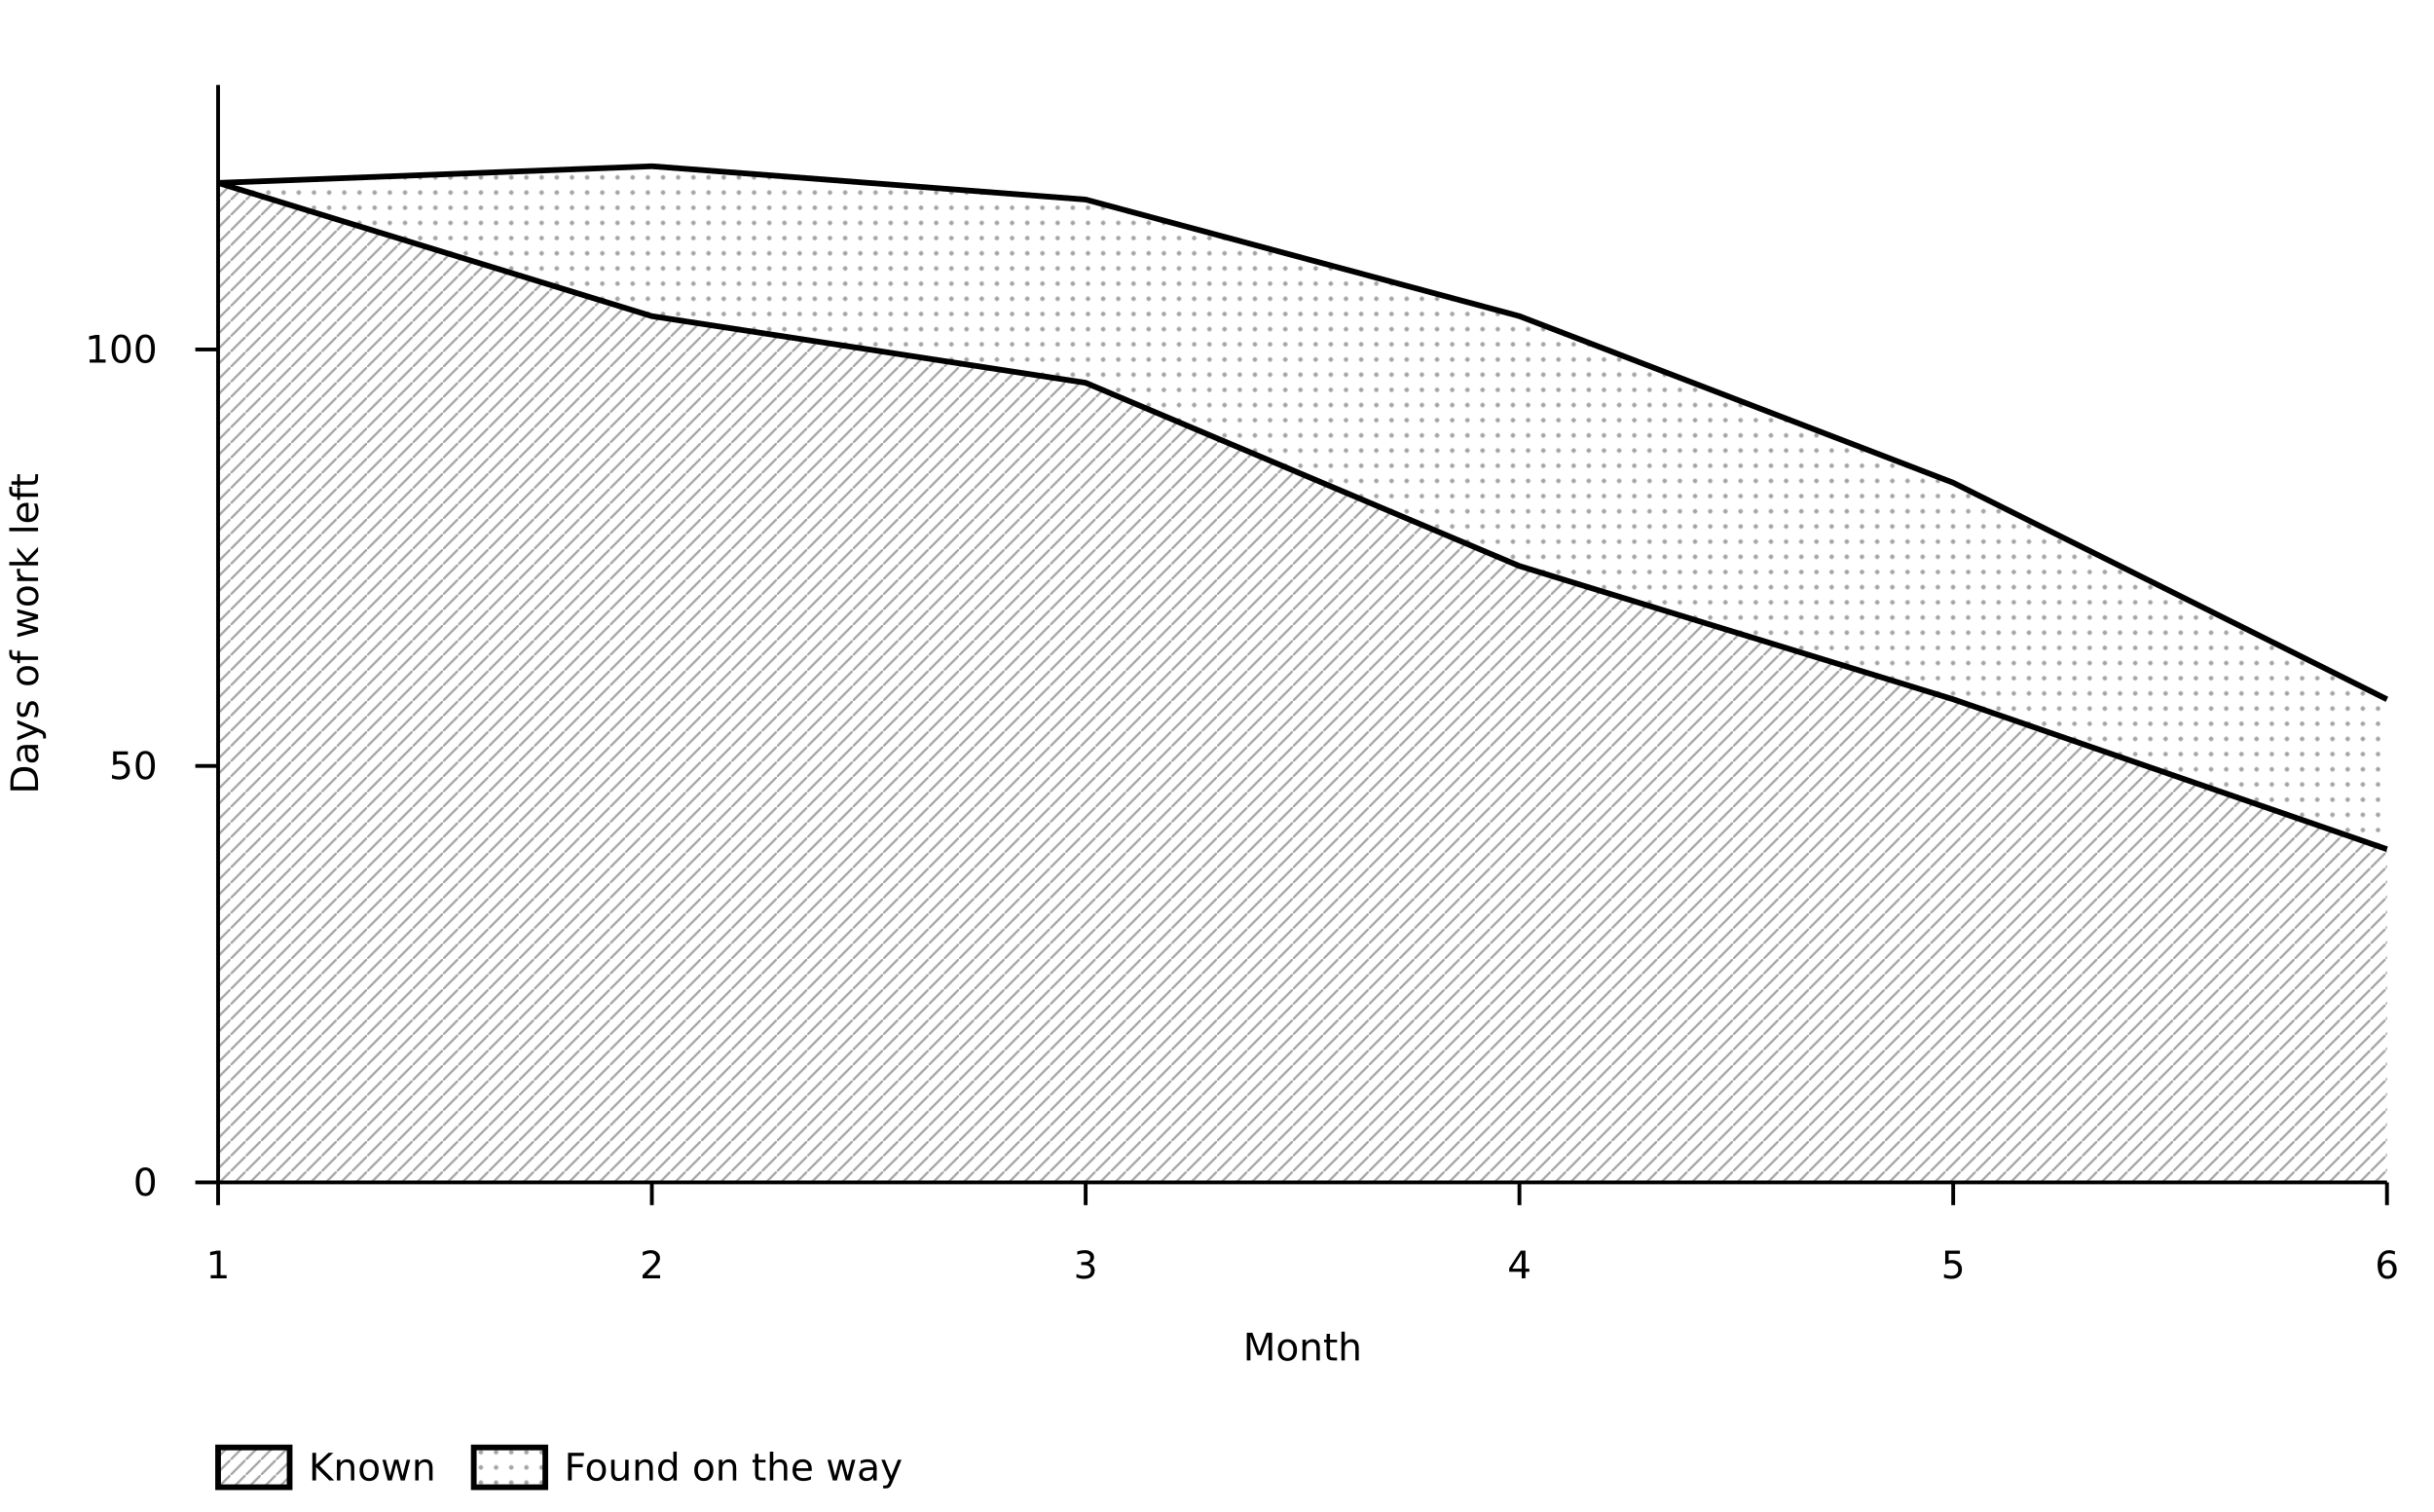
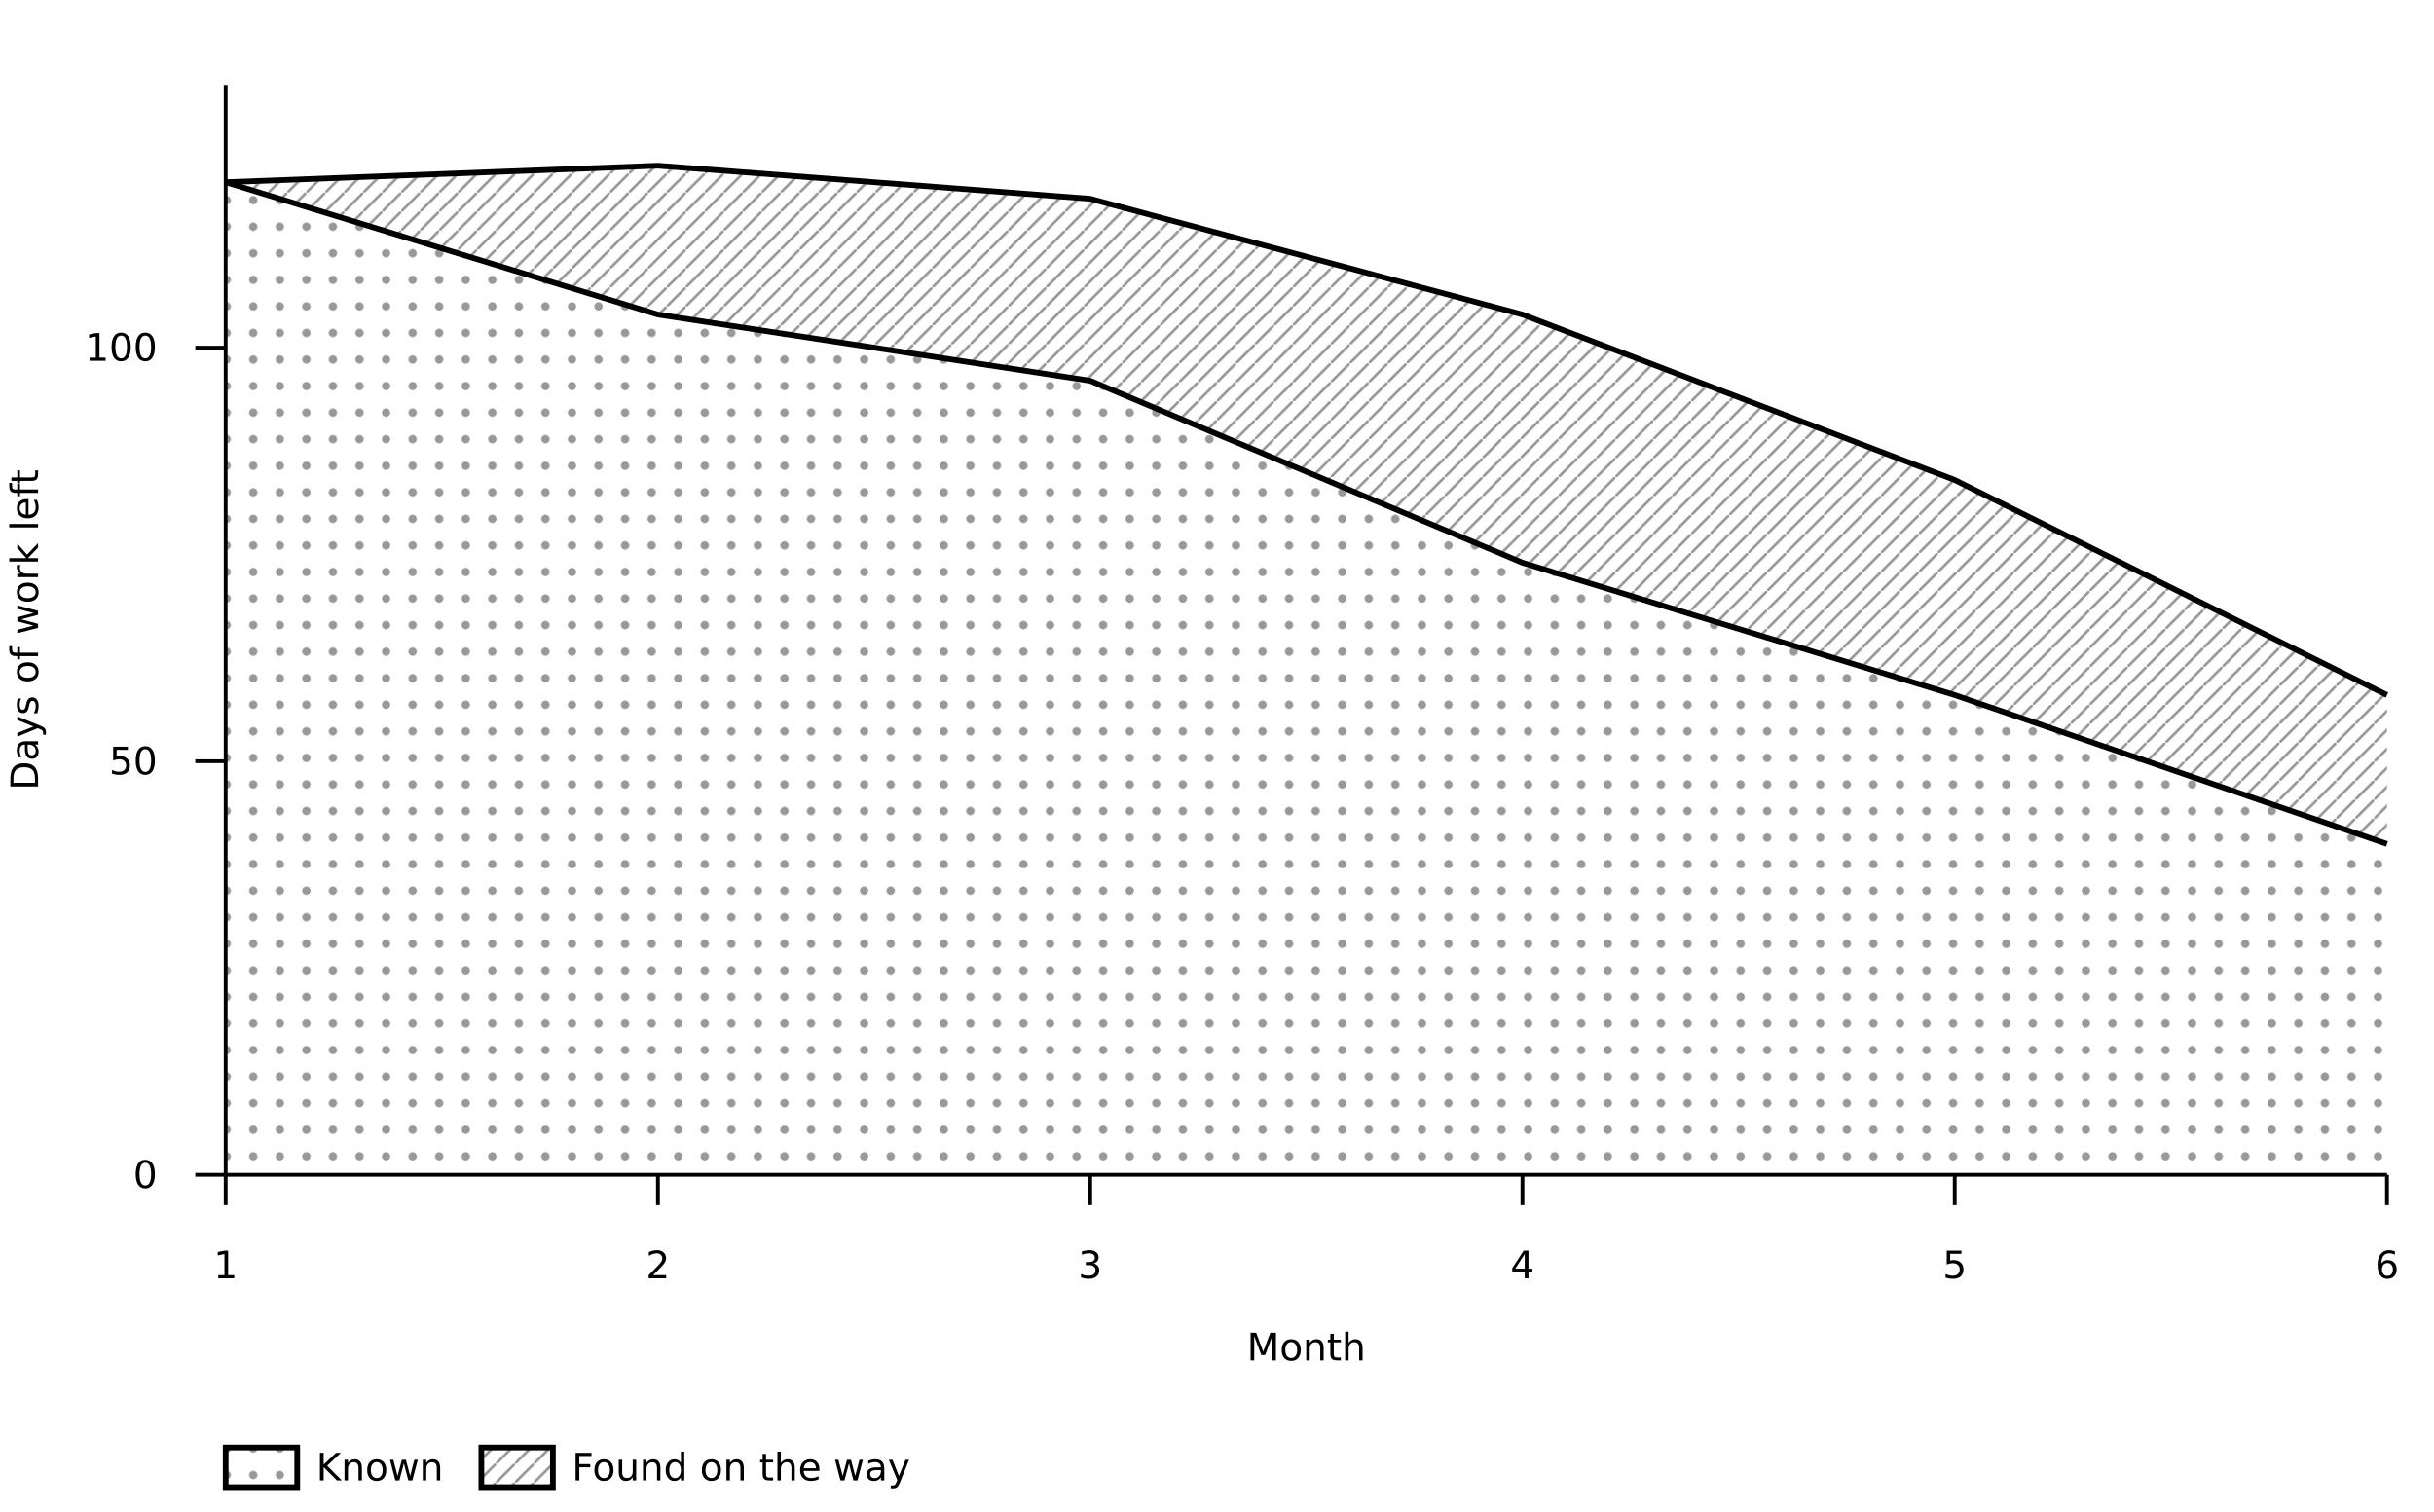
- <svg xmlns="http://www.w3.org/2000/svg" viewBox="-0.75 -0.75 641.5 398.3" role="img" aria-labelledby="ds3655b1630e-title ds3655b1630e-desc">
+ <svg xmlns="http://www.w3.org/2000/svg" viewBox="-0.75 -0.75 641.5 398.3" role="img" aria-labelledby="dsb910075819-title dsb910075819-desc">
  <defs>
-     <pattern id="ds3655b1630e-dots" width="4" height="4" patternUnits="userSpaceOnUse">
-       <circle cx="2" cy="2" r="0.6" fill="currentColor" fill-opacity="0.35" />
+     <pattern id="dsb910075819-dots" width="7" height="7" patternUnits="userSpaceOnUse">
+       <circle cx="3" cy="3" r="1.1" fill="currentColor" fill-opacity="0.4" />
    </pattern>
-     <pattern id="ds3655b1630e-hatch" width="4" height="4" patternUnits="userSpaceOnUse">
-       <path d="M 0 4 L 4 0" stroke="currentColor" stroke-width="0.6" stroke-opacity="0.35" />
+     <pattern id="dsb910075819-hatch" width="5" height="5" patternUnits="userSpaceOnUse">
+       <path d="M 0 5 L 5 0" stroke="currentColor" stroke-width="0.7" stroke-opacity="0.4" />
    </pattern>
  </defs>
-   <polygon points="56.728,47.456 171.054,82.579 285.38,100.14 399.707,148.434 514.033,183.557 628.359,223.071 628.359,310.878 514.033,310.878 399.707,310.878 285.38,310.878 171.054,310.878 56.728,310.878" fill="url(#ds3655b1630e-hatch)" stroke="none" />
-   <path d="M 56.728 47.456 L 171.054 82.579 L 285.38 100.14 L 399.707 148.434 L 514.033 183.557 L 628.359 223.071" fill="none" stroke="currentColor" stroke-width="1.5" />
-   <polygon points="56.728,47.456 171.054,43.066 285.38,51.846 399.707,82.579 514.033,126.483 628.359,183.557 628.359,223.071 514.033,183.557 399.707,148.434 285.38,100.14 171.054,82.579 56.728,47.456" fill="url(#ds3655b1630e-dots)" stroke="none" />
-   <path d="M 56.728 47.456 L 171.054 43.066 L 285.38 51.846 L 399.707 82.579 L 514.033 126.483 L 628.359 183.557" fill="none" stroke="currentColor" stroke-width="1.5" />
-   <path d="M 56.728 21.641 L 56.728 310.878" fill="none" stroke="currentColor" stroke-width="1" />
-   <path d="M 56.728 310.878 L 628.359 310.878" fill="none" stroke="currentColor" stroke-width="1" />
-   <path d="M 56.728 310.878 L 56.728 316.878" fill="none" stroke="currentColor" stroke-width="1" />
-   <path d="M 171.054 310.878 L 171.054 316.878" fill="none" stroke="currentColor" stroke-width="1" />
-   <path d="M 285.38 310.878 L 285.38 316.878" fill="none" stroke="currentColor" stroke-width="1" />
-   <path d="M 399.707 310.878 L 399.707 316.878" fill="none" stroke="currentColor" stroke-width="1" />
-   <path d="M 514.033 310.878 L 514.033 316.878" fill="none" stroke="currentColor" stroke-width="1" />
-   <path d="M 628.359 310.878 L 628.359 316.878" fill="none" stroke="currentColor" stroke-width="1" />
-   <path d="M 50.728 310.878 L 56.728 310.878" fill="none" stroke="currentColor" stroke-width="1" />
-   <path d="M 50.728 201.119 L 56.728 201.119" fill="none" stroke="currentColor" stroke-width="1" />
-   <path d="M 50.728 91.36 L 56.728 91.36" fill="none" stroke="currentColor" stroke-width="1" />
-   <text x="56.728" y="336.16" font-family="'DejaVu Sans', sans-serif" font-size="10" fill="currentColor" text-anchor="middle">1</text>
-   <text x="171.054" y="336.16" font-family="'DejaVu Sans', sans-serif" font-size="10" fill="currentColor" text-anchor="middle">2</text>
-   <text x="285.38" y="336.16" font-family="'DejaVu Sans', sans-serif" font-size="10" fill="currentColor" text-anchor="middle">3</text>
-   <text x="399.707" y="336.16" font-family="'DejaVu Sans', sans-serif" font-size="10" fill="currentColor" text-anchor="middle">4</text>
-   <text x="514.033" y="336.16" font-family="'DejaVu Sans', sans-serif" font-size="10" fill="currentColor" text-anchor="middle">5</text>
+   <polygon points="58.728,47.277 172.654,82.158 286.58,99.598 400.507,147.558 514.433,182.438 628.359,221.678 628.359,308.878 514.433,308.878 400.507,308.878 286.58,308.878 172.654,308.878 58.728,308.878" fill="url(#dsb910075819-dots)" stroke="none" />
+   <path d="M 58.728 47.277 L 172.654 82.158 L 286.58 99.598 L 400.507 147.558 L 514.433 182.438 L 628.359 221.678" fill="none" stroke="currentColor" stroke-width="1.5" />
+   <polygon points="58.728,47.277 172.654,42.917 286.58,51.637 400.507,82.158 514.433,125.758 628.359,182.438 628.359,221.678 514.433,182.438 400.507,147.558 286.58,99.598 172.654,82.158 58.728,47.277" fill="url(#dsb910075819-hatch)" stroke="none" />
+   <path d="M 58.728 47.277 L 172.654 42.917 L 286.58 51.637 L 400.507 82.158 L 514.433 125.758 L 628.359 182.438" fill="none" stroke="currentColor" stroke-width="1.5" />
+   <path d="M 58.728 21.641 L 58.728 308.878" fill="none" stroke="currentColor" stroke-width="1" />
+   <path d="M 58.728 308.878 L 628.359 308.878" fill="none" stroke="currentColor" stroke-width="1" />
+   <path d="M 58.728 308.878 L 58.728 316.878" fill="none" stroke="currentColor" stroke-width="1" />
+   <path d="M 172.654 308.878 L 172.654 316.878" fill="none" stroke="currentColor" stroke-width="1" />
+   <path d="M 286.58 308.878 L 286.58 316.878" fill="none" stroke="currentColor" stroke-width="1" />
+   <path d="M 400.507 308.878 L 400.507 316.878" fill="none" stroke="currentColor" stroke-width="1" />
+   <path d="M 514.433 308.878 L 514.433 316.878" fill="none" stroke="currentColor" stroke-width="1" />
+   <path d="M 628.359 308.878 L 628.359 316.878" fill="none" stroke="currentColor" stroke-width="1" />
+   <path d="M 50.728 308.878 L 58.728 308.878" fill="none" stroke="currentColor" stroke-width="1" />
+   <path d="M 50.728 199.878 L 58.728 199.878" fill="none" stroke="currentColor" stroke-width="1" />
+   <path d="M 50.728 90.878 L 58.728 90.878" fill="none" stroke="currentColor" stroke-width="1" />
+   <text x="58.728" y="336.16" font-family="'DejaVu Sans', sans-serif" font-size="10" fill="currentColor" text-anchor="middle">1</text>
+   <text x="172.654" y="336.16" font-family="'DejaVu Sans', sans-serif" font-size="10" fill="currentColor" text-anchor="middle">2</text>
+   <text x="286.58" y="336.16" font-family="'DejaVu Sans', sans-serif" font-size="10" fill="currentColor" text-anchor="middle">3</text>
+   <text x="400.507" y="336.16" font-family="'DejaVu Sans', sans-serif" font-size="10" fill="currentColor" text-anchor="middle">4</text>
+   <text x="514.433" y="336.16" font-family="'DejaVu Sans', sans-serif" font-size="10" fill="currentColor" text-anchor="middle">5</text>
  <text x="628.359" y="336.16" font-family="'DejaVu Sans', sans-serif" font-size="10" fill="currentColor" text-anchor="middle">6</text>
-   <text x="40.728" y="314.34" font-family="'DejaVu Sans', sans-serif" font-size="10" fill="currentColor" text-anchor="end">0</text>
-   <text x="40.728" y="204.581" font-family="'DejaVu Sans', sans-serif" font-size="10" fill="currentColor" text-anchor="end">50</text>
-   <text x="40.728" y="94.822" font-family="'DejaVu Sans', sans-serif" font-size="10" fill="currentColor" text-anchor="end">100</text>
-   <text x="342.543" y="357.801" font-family="'DejaVu Sans', sans-serif" font-size="10" fill="currentColor" text-anchor="middle">Month</text>
-   <text x="9.282" y="166.259" font-family="'DejaVu Sans', sans-serif" font-size="10" fill="currentColor" text-anchor="middle" transform="rotate(-90 9.282 166.259)">Days of work left</text>
-   <polygon points="56.728,380.741 75.585,380.741 75.585,391.218 56.728,391.218" fill="url(#ds3655b1630e-hatch)" stroke="currentColor" stroke-width="1.5" />
-   <text x="80.585" y="389.442" font-family="'DejaVu Sans', sans-serif" font-size="10" fill="currentColor">Known</text>
-   <polygon points="124.116,380.741 142.973,380.741 142.973,391.218 124.116,391.218" fill="url(#ds3655b1630e-dots)" stroke="currentColor" stroke-width="1.5" />
-   <text x="147.973" y="389.442" font-family="'DejaVu Sans', sans-serif" font-size="10" fill="currentColor">Found on the way</text>
+   <text x="40.728" y="312.34" font-family="'DejaVu Sans', sans-serif" font-size="10" fill="currentColor" text-anchor="end">0</text>
+   <text x="40.728" y="203.34" font-family="'DejaVu Sans', sans-serif" font-size="10" fill="currentColor" text-anchor="end">50</text>
+   <text x="40.728" y="94.34" font-family="'DejaVu Sans', sans-serif" font-size="10" fill="currentColor" text-anchor="end">100</text>
+   <text x="343.543" y="357.801" font-family="'DejaVu Sans', sans-serif" font-size="10" fill="currentColor" text-anchor="middle">Month</text>
+   <text x="9.282" y="165.259" font-family="'DejaVu Sans', sans-serif" font-size="10" fill="currentColor" text-anchor="middle" transform="rotate(-90 9.282 165.259)">Days of work left</text>
+   <polygon points="58.728,380.741 77.585,380.741 77.585,391.218 58.728,391.218" fill="url(#dsb910075819-dots)" stroke="currentColor" stroke-width="1.5" />
+   <text x="82.585" y="389.442" font-family="'DejaVu Sans', sans-serif" font-size="10" fill="currentColor">Known</text>
+   <polygon points="126.116,380.741 144.973,380.741 144.973,391.218 126.116,391.218" fill="url(#dsb910075819-hatch)" stroke="currentColor" stroke-width="1.5" />
+   <text x="149.973" y="389.442" font-family="'DejaVu Sans', sans-serif" font-size="10" fill="currentColor">Found on the way</text>
</svg>
